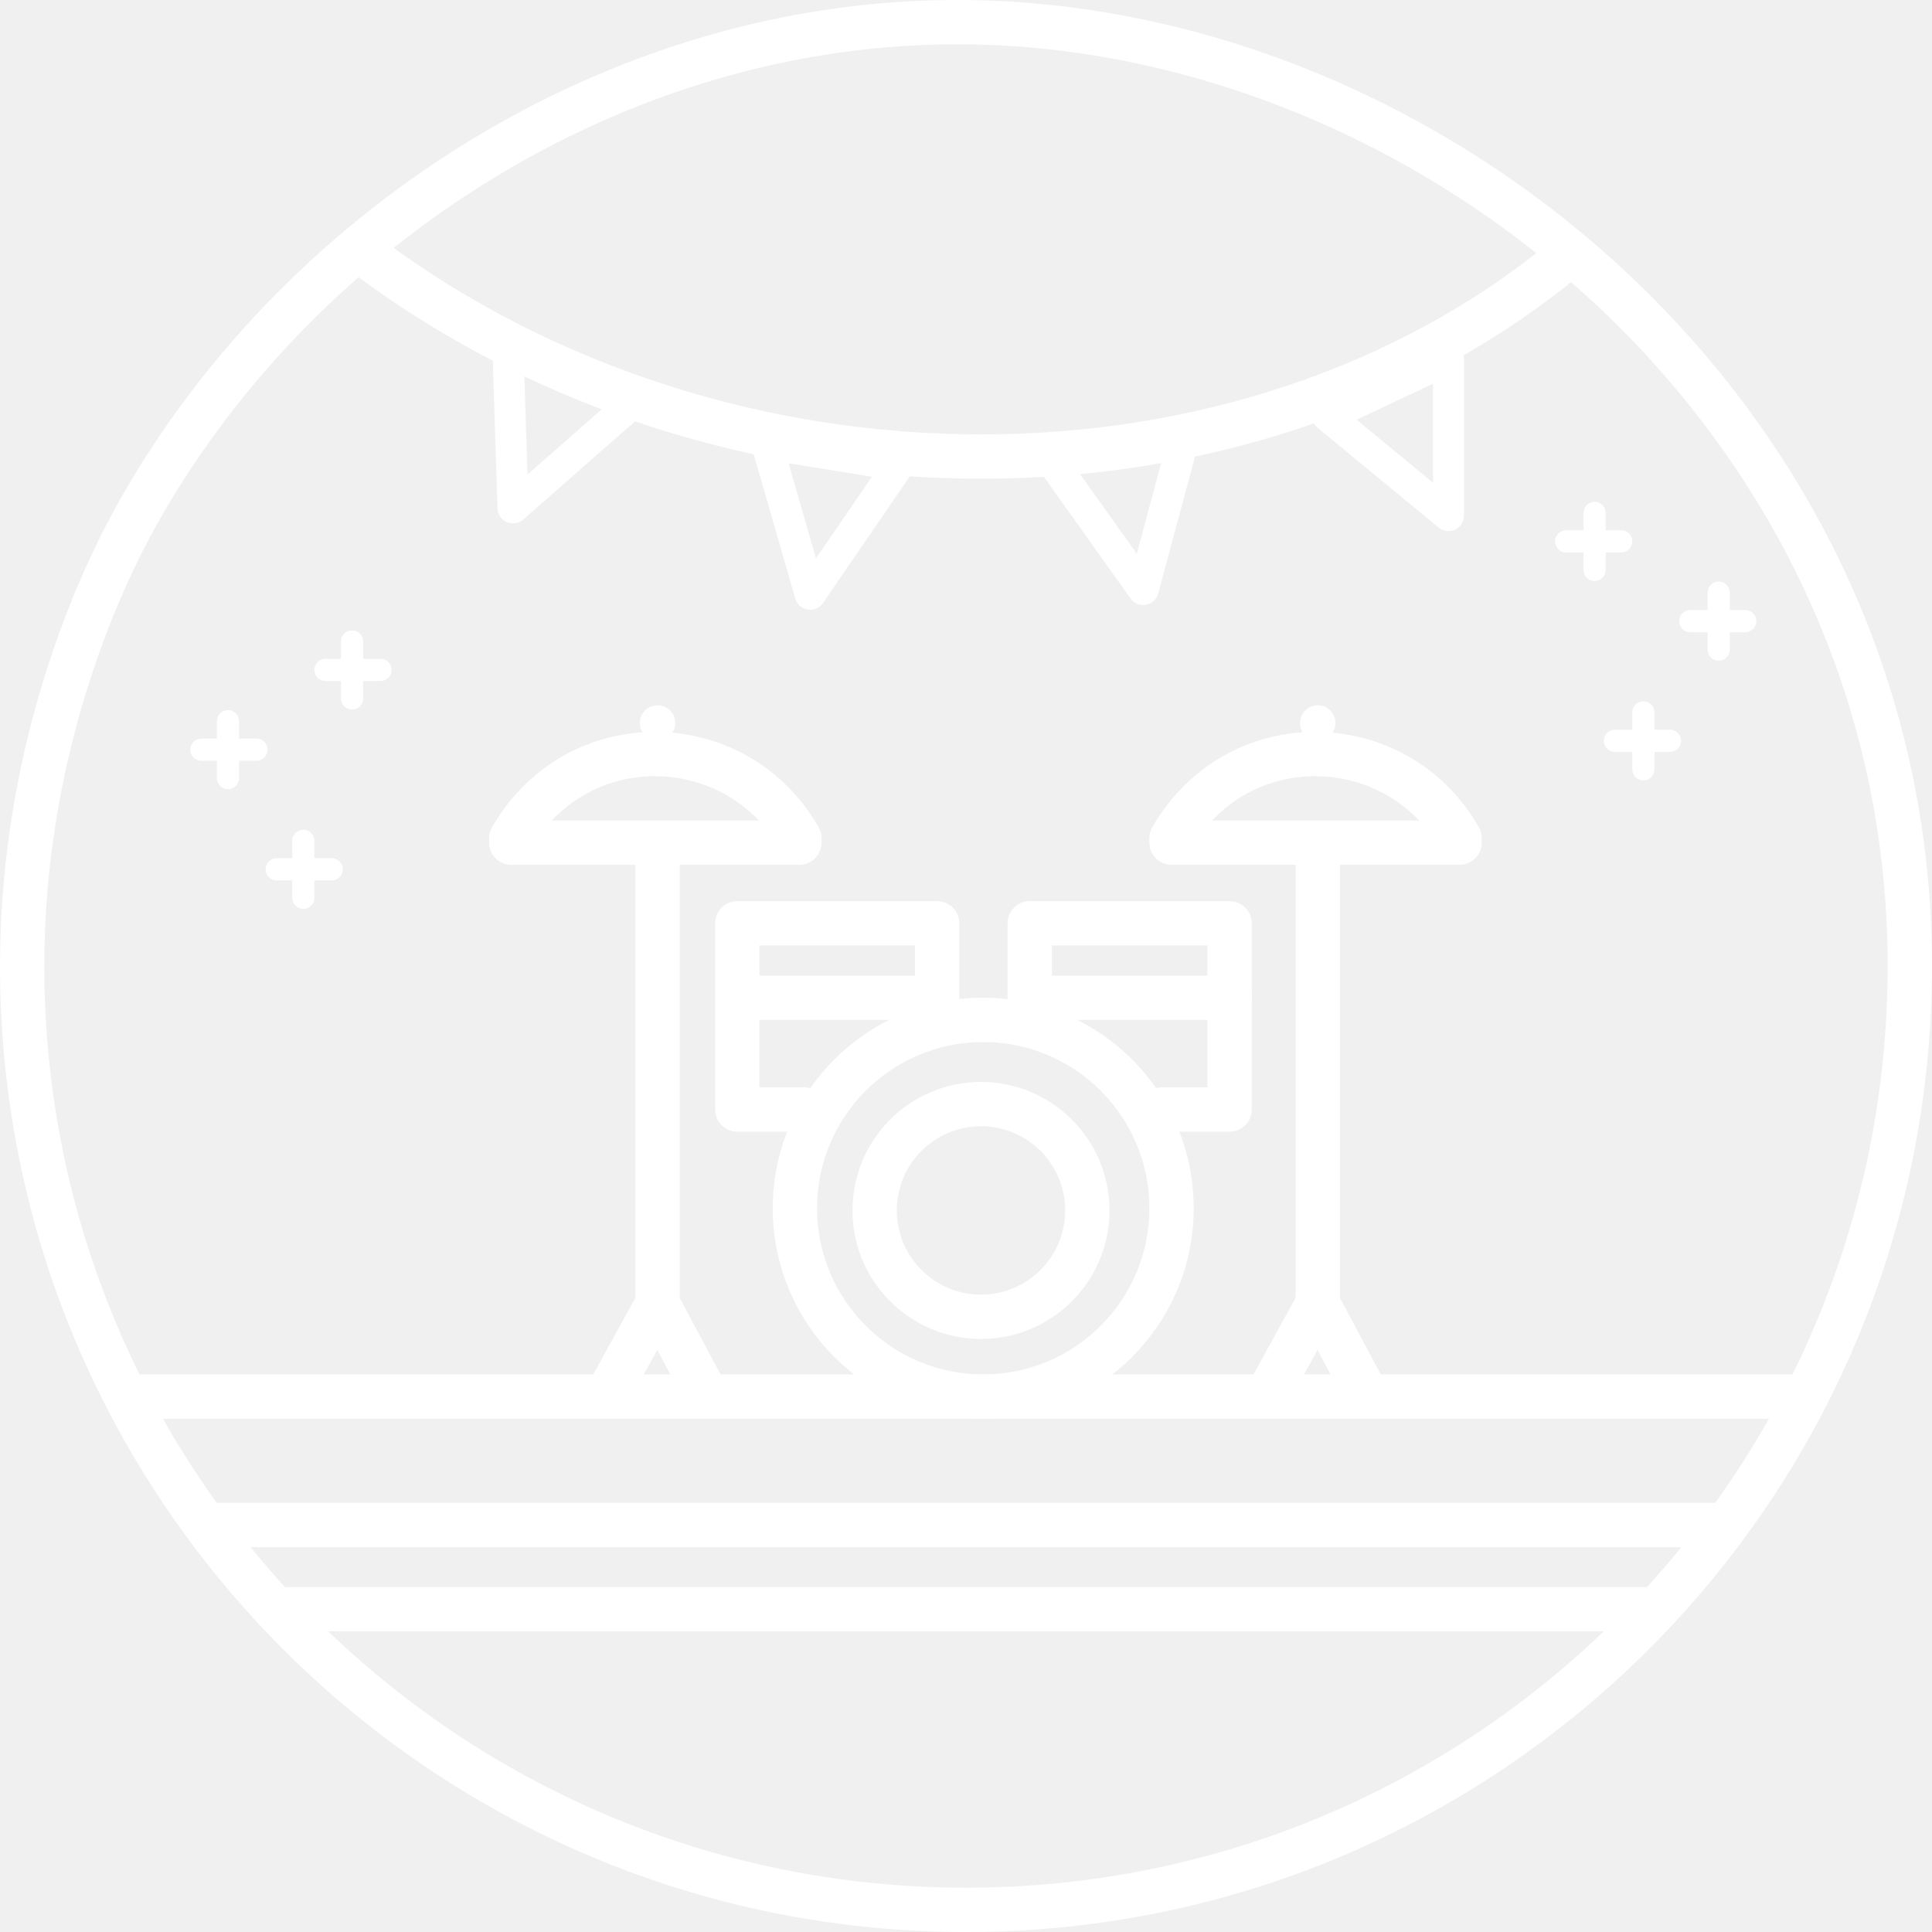
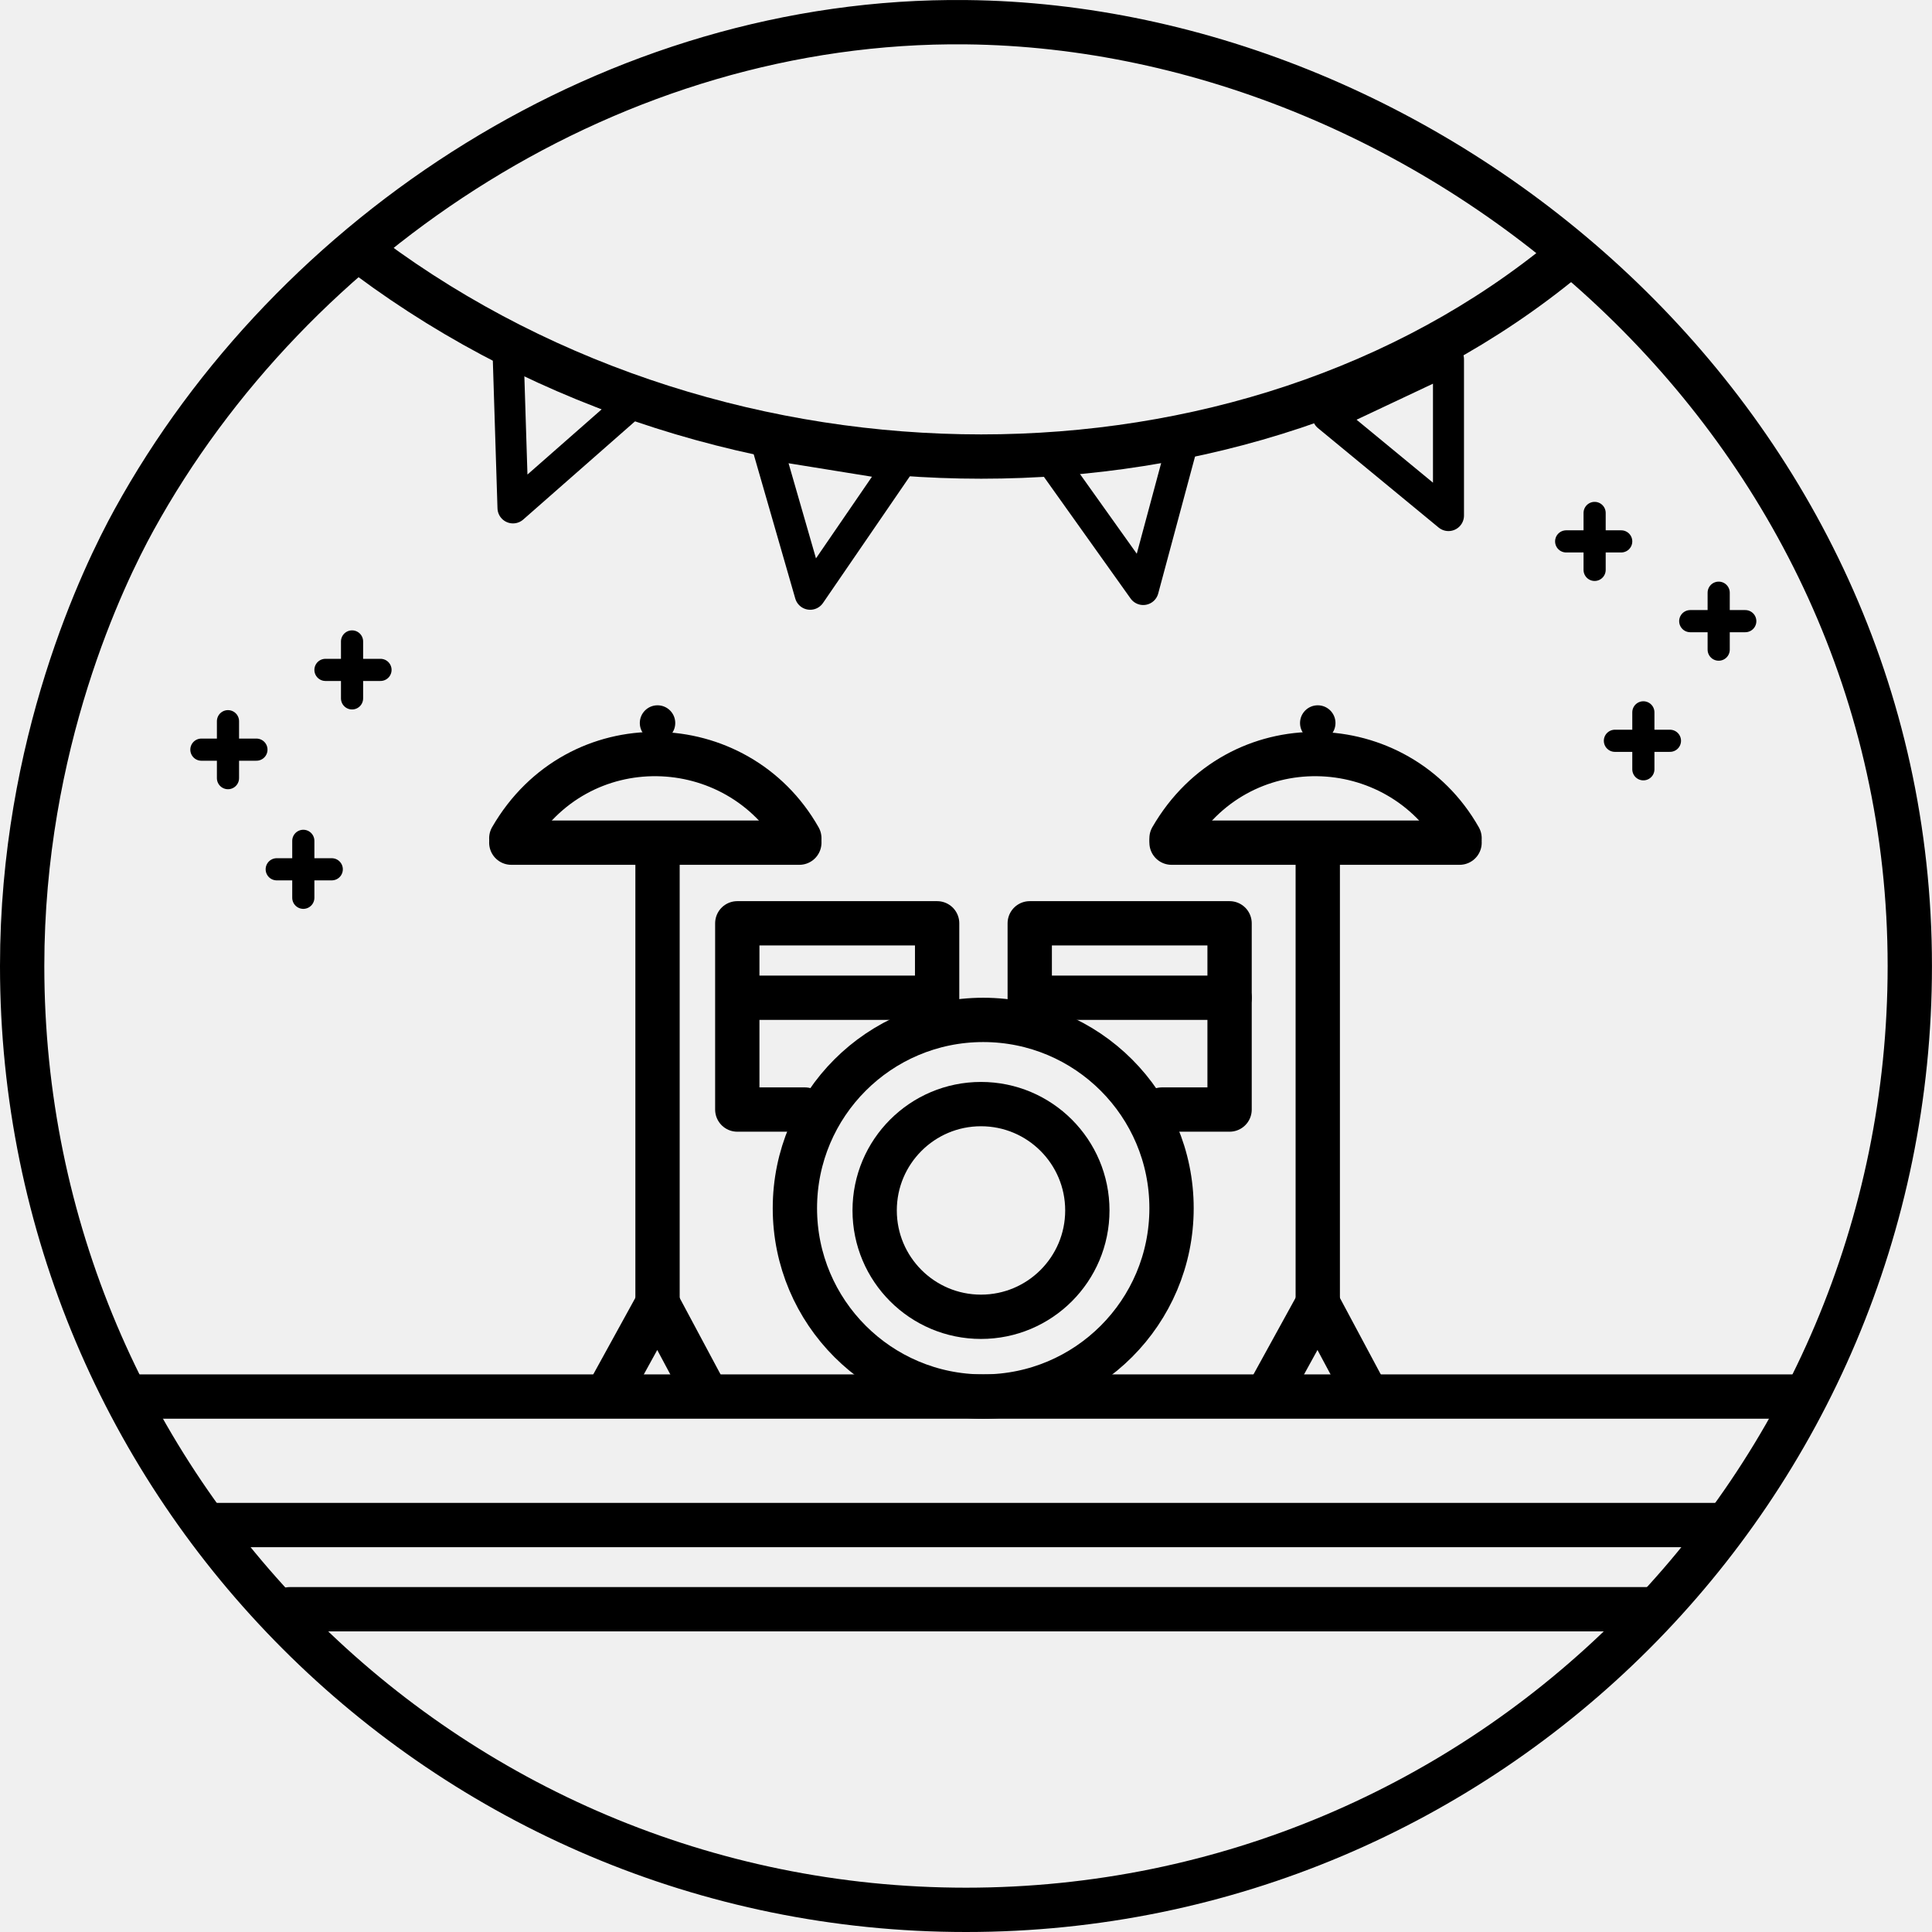
<svg xmlns="http://www.w3.org/2000/svg" id="Layer_1" width="436" height="436.01" viewBox="0 0 436 436.01">
  <defs>
-     <style>.cls-1{fill:#fff;}.cls-2{stroke-width:5px;}.cls-2,.cls-3,.cls-4,.cls-5{fill:none;stroke:#fff;}.cls-2,.cls-3,.cls-5{stroke-linecap:round;stroke-linejoin:round;}.cls-3,.cls-4{stroke-width:10px;}.cls-4{stroke-miterlimit:10;}.cls-5{stroke-width:7px;}</style>
+     <style>.cls-1{stroke-width:5px;}.cls-1,.cls-2,.cls-3,.cls-4{fill:none;stroke:#000;}.cls-1,.cls-2,.cls-4{stroke-linecap:round;stroke-linejoin:round;}.cls-2,.cls-3{stroke-width:10px;}.cls-3{stroke-miterlimit:10;}.cls-4{stroke-width:7px;}</style>
  </defs>
-   <path class="cls-3" d="m31.39,315.17h374" />
-   <path class="cls-3" d="m65.39,363.17h308" />
-   <path class="cls-3" d="m48.39,344.17h341" />
-   <circle class="cls-3" cx="221.89" cy="272.67" r="42.5" />
-   <circle class="cls-3" cx="221.39" cy="273.17" r="24" />
-   <polyline class="cls-3" points="232.39 229.17 232.39 208.37 277.49 208.37 277.49 250.4 262.23 250.4" />
-   <polyline class="cls-3" points="211.49 229.17 211.49 208.37 166.39 208.37 166.39 250.4 181.64 250.4" />
-   <line class="cls-3" x1="169.39" y1="225.17" x2="208.84" y2="225.17" />
-   <line class="cls-3" x1="233.9" y1="225.17" x2="277.49" y2="225.17" />
-   <polyline class="cls-3" points="137.39 314.17 148.39 294.17 159.08 314.17" />
-   <line class="cls-3" x1="148.39" y1="294.17" x2="148.39" y2="195.17" />
-   <line class="cls-3" x1="115.39" y1="190.17" x2="180.39" y2="190.17" />
-   <path class="cls-3" d="m115.39,189.17c15-25.95,51-24.71,65,0" />
-   <circle class="cls-1" cx="148.39" cy="163.17" r="4" />
-   <polyline class="cls-3" points="286.39 314.17 297.39 294.17 308.08 314.17" />
-   <line class="cls-3" x1="297.39" y1="294.17" x2="297.39" y2="195.17" />
-   <line class="cls-3" x1="264.39" y1="190.17" x2="329.39" y2="190.17" />
-   <path class="cls-3" d="m264.39,189.17c15-25.95,51-24.71,65,0" />
-   <circle class="cls-1" cx="297.39" cy="163.17" r="4" />
-   <path class="cls-3" d="m83.39,58.17c80.49,59.82,197.62,59.82,270,0" />
-   <polygon class="cls-5" points="115.77 114.62 142.27 91.34 114.66 79.36 115.77 114.62" />
-   <polygon class="cls-5" points="182.84 134.11 202.79 105.01 173.07 100.21 182.84 134.11" />
-   <polygon class="cls-5" points="258 133.04 267.16 98.97 237.53 104.31 258 133.04" />
-   <polygon class="cls-5" points="326.89 116.35 326.89 81.07 299.66 93.91 326.89 116.35" />
-   <path class="cls-4" d="m431,218.01c0,117.64-95.36,213-213,213S5,335.65,5,218.01c0-50.19,18.31-88.07,25.26-100.7C65.82,52.67,138.5,4.18,218,5.01c105.98,1.1,213,89.73,213,213Z" />
-   <line class="cls-2" x1="370.87" y1="160.76" x2="370.87" y2="173.61" />
-   <line class="cls-2" x1="376.87" y1="167.18" x2="364.45" y2="167.18" />
-   <line class="cls-2" x1="359.87" y1="115.76" x2="359.87" y2="128.61" />
-   <line class="cls-2" x1="365.87" y1="122.18" x2="353.45" y2="122.18" />
-   <line class="cls-2" x1="387.87" y1="133.76" x2="387.87" y2="146.61" />
-   <line class="cls-2" x1="393.87" y1="140.18" x2="381.45" y2="140.18" />
-   <line class="cls-2" x1="68.45" y1="189.76" x2="68.45" y2="202.61" />
-   <line class="cls-2" x1="62.45" y1="196.18" x2="74.87" y2="196.18" />
-   <line class="cls-2" x1="79.45" y1="144.76" x2="79.45" y2="157.61" />
-   <line class="cls-2" x1="73.45" y1="151.18" x2="85.87" y2="151.18" />
-   <line class="cls-2" x1="51.45" y1="162.76" x2="51.45" y2="175.61" />
-   <line class="cls-2" x1="45.45" y1="169.18" x2="57.87" y2="169.18" />
+   <path class="cls-2" d="m31.39,315.17h374" />
+   <path class="cls-2" d="m65.39,363.17h308" />
+   <path class="cls-2" d="m48.39,344.17h341" />
+   <circle class="cls-2" cx="221.89" cy="272.67" r="42.5" />
+   <circle class="cls-2" cx="221.39" cy="273.17" r="24" />
+   <polyline class="cls-2" points="232.39 229.17 232.39 208.37 277.49 208.37 277.49 250.4 262.23 250.4" />
+   <polyline class="cls-2" points="211.49 229.17 211.49 208.37 166.39 208.37 166.39 250.4 181.64 250.4" />
+   <line class="cls-2" x1="169.39" y1="225.17" x2="208.84" y2="225.17" />
+   <line class="cls-2" x1="233.9" y1="225.17" x2="277.49" y2="225.17" />
+   <polyline class="cls-2" points="137.39 314.17 148.39 294.17 159.08 314.17" />
+   <line class="cls-2" x1="148.39" y1="294.17" x2="148.39" y2="195.17" />
+   <line class="cls-2" x1="115.39" y1="190.17" x2="180.39" y2="190.17" />
+   <path class="cls-2" d="m115.39,189.17c15-25.95,51-24.71,65,0" />
+   <circle cx="148.39" cy="163.17" r="4" />
+   <polyline class="cls-2" points="286.39 314.17 297.39 294.17 308.08 314.17" />
+   <line class="cls-2" x1="297.39" y1="294.17" x2="297.39" y2="195.17" />
+   <line class="cls-2" x1="264.39" y1="190.17" x2="329.39" y2="190.17" />
+   <path class="cls-2" d="m264.39,189.17c15-25.95,51-24.71,65,0" />
+   <circle cx="297.39" cy="163.17" r="4" />
+   <path class="cls-2" d="m83.39,58.17c80.49,59.82,197.62,59.82,270,0" />
+   <polygon class="cls-4" points="115.77 114.62 142.27 91.34 114.66 79.36 115.77 114.62" />
+   <polygon class="cls-4" points="182.84 134.11 202.79 105.01 173.07 100.21 182.84 134.11" />
+   <polygon class="cls-4" points="258 133.04 267.16 98.97 237.53 104.31 258 133.04" />
+   <polygon class="cls-4" points="326.89 116.35 326.89 81.07 299.66 93.91 326.89 116.35" />
+   <path class="cls-3" d="m431,218.01c0,117.64-95.36,213-213,213S5,335.65,5,218.01c0-50.19,18.31-88.07,25.26-100.7C65.82,52.67,138.5,4.18,218,5.01c105.98,1.1,213,89.73,213,213Z" />
+   <line class="cls-1" x1="370.87" y1="160.76" x2="370.87" y2="173.61" />
+   <line class="cls-1" x1="376.87" y1="167.18" x2="364.45" y2="167.18" />
+   <line class="cls-1" x1="359.87" y1="115.76" x2="359.87" y2="128.61" />
+   <line class="cls-1" x1="365.87" y1="122.18" x2="353.45" y2="122.18" />
+   <line class="cls-1" x1="387.87" y1="133.76" x2="387.87" y2="146.61" />
+   <line class="cls-1" x1="393.87" y1="140.18" x2="381.45" y2="140.18" />
+   <line class="cls-1" x1="68.45" y1="189.76" x2="68.45" y2="202.61" />
+   <line class="cls-1" x1="62.45" y1="196.18" x2="74.87" y2="196.18" />
+   <line class="cls-1" x1="79.45" y1="144.76" x2="79.45" y2="157.61" />
+   <line class="cls-1" x1="73.45" y1="151.18" x2="85.87" y2="151.18" />
+   <line class="cls-1" x1="51.45" y1="162.76" x2="51.45" y2="175.61" />
+   <line class="cls-1" x1="45.45" y1="169.18" x2="57.87" y2="169.18" />
</svg>
